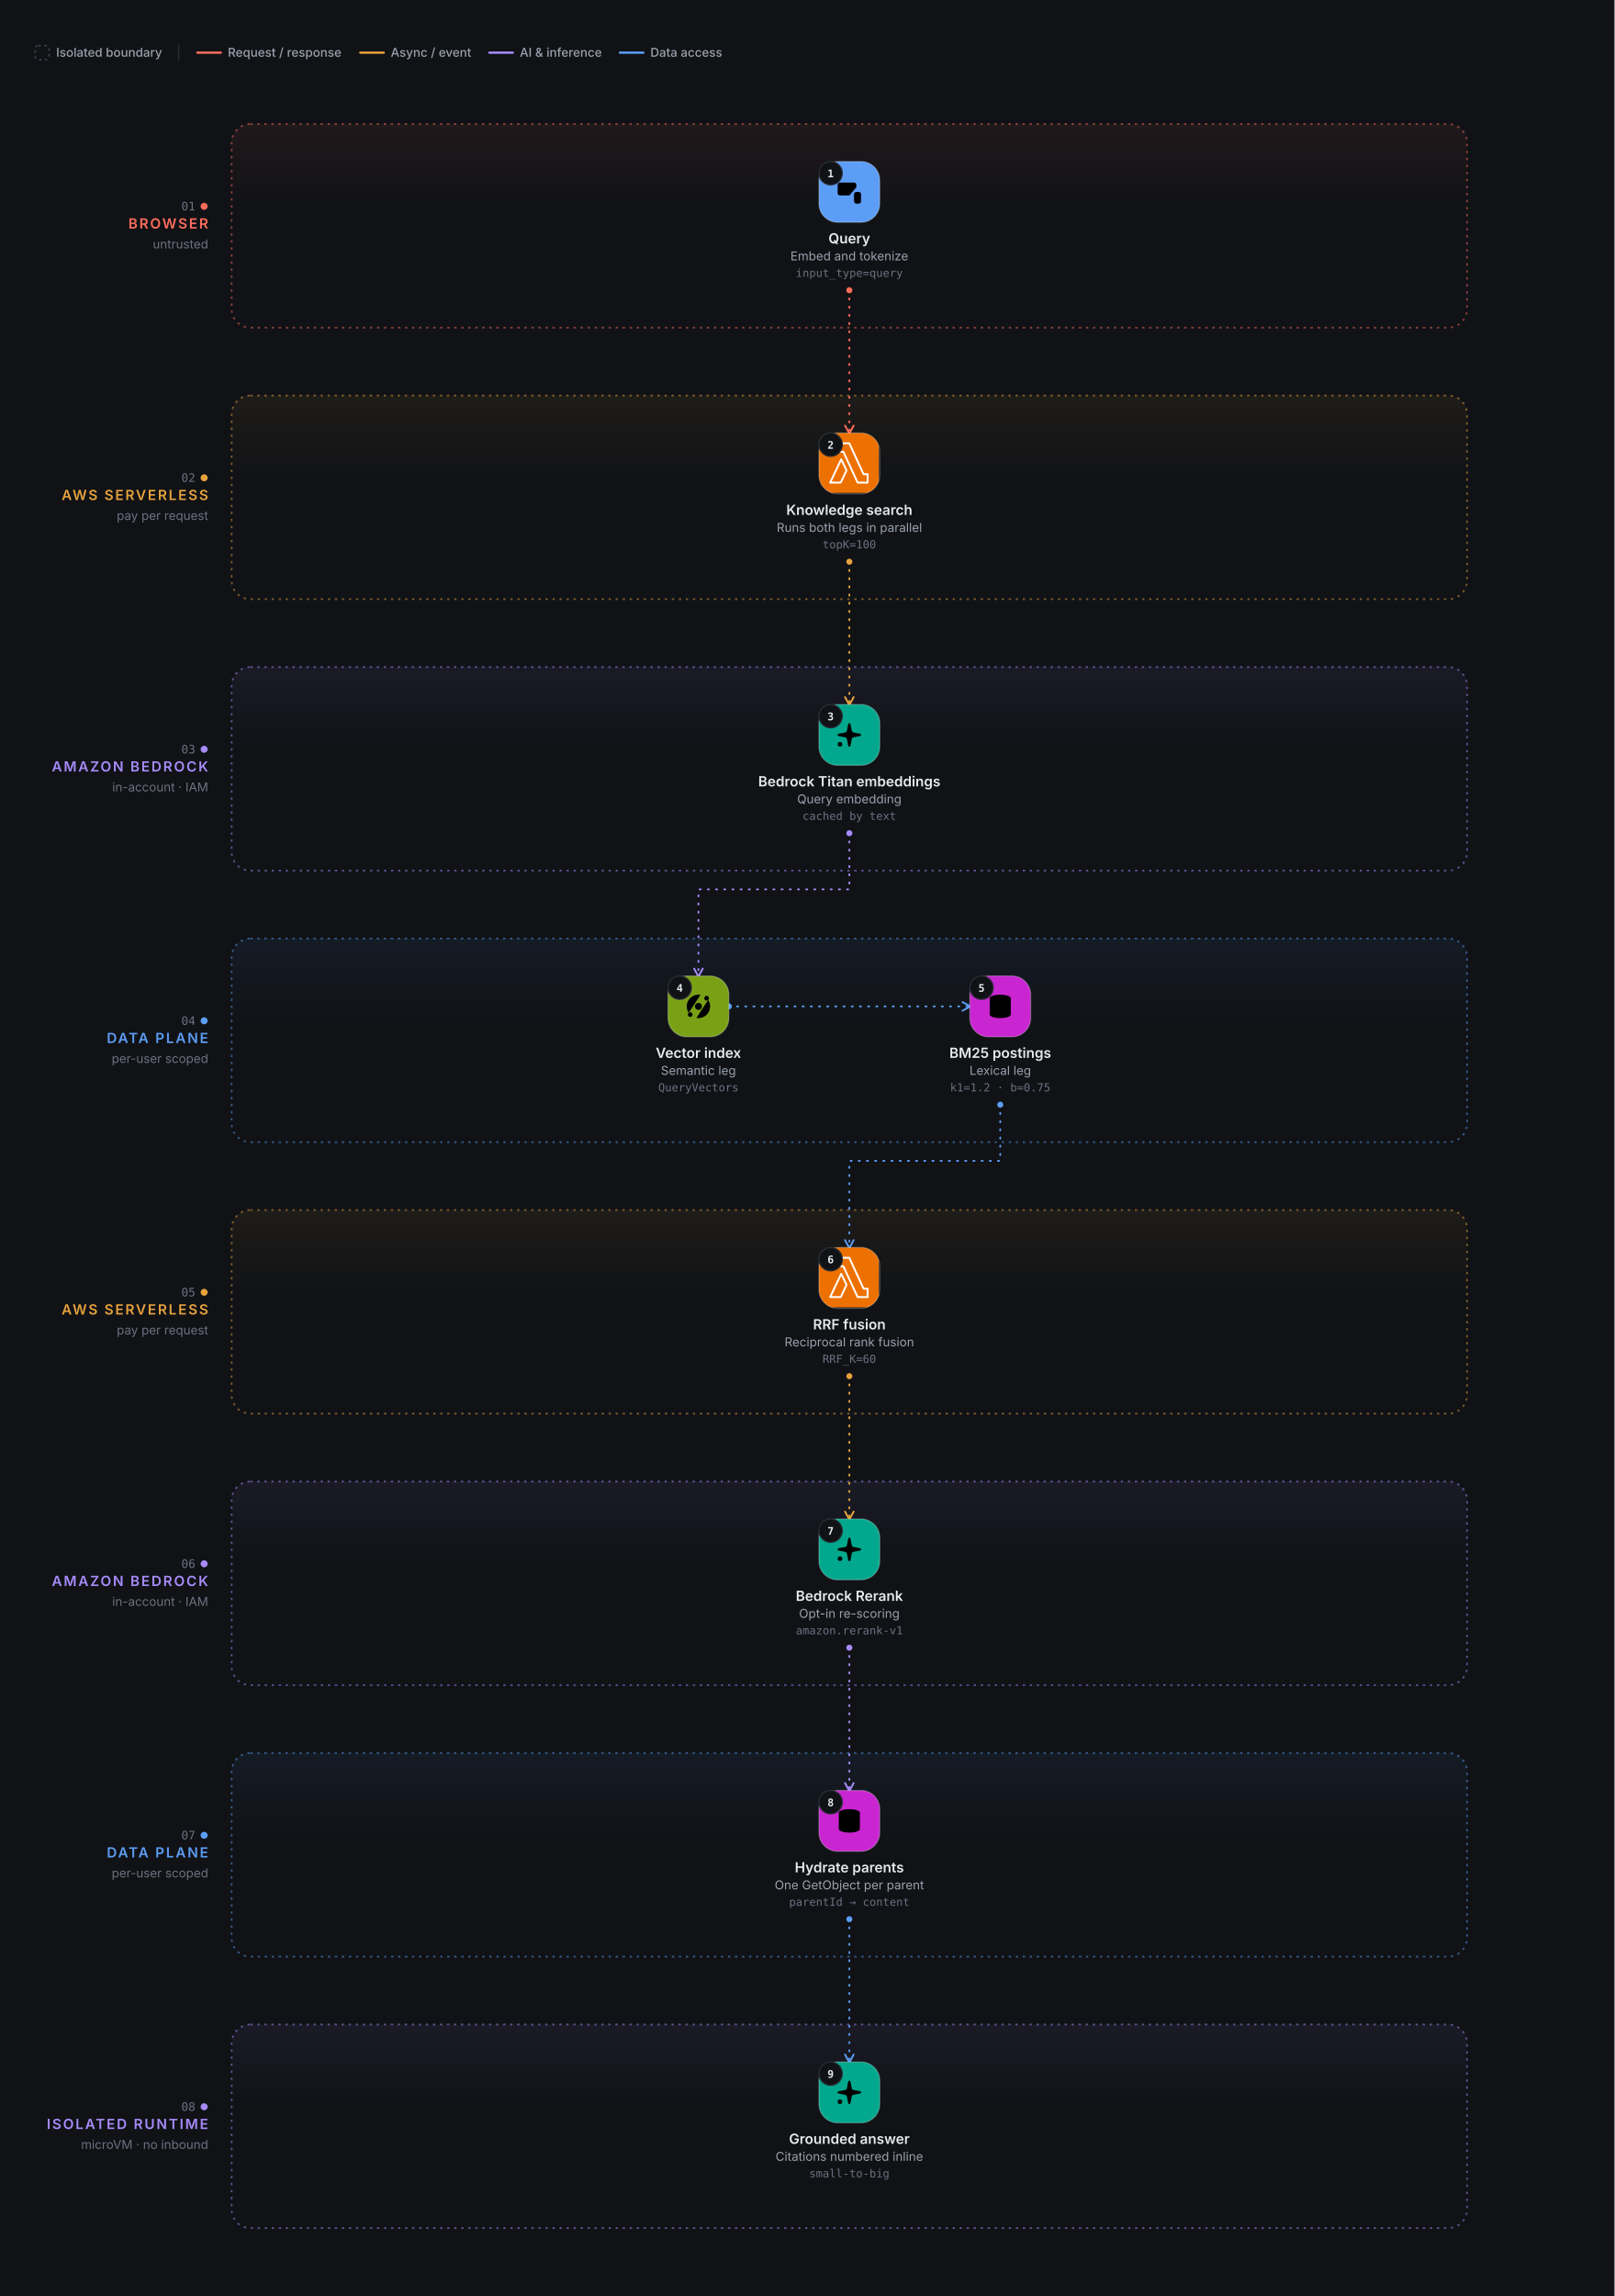
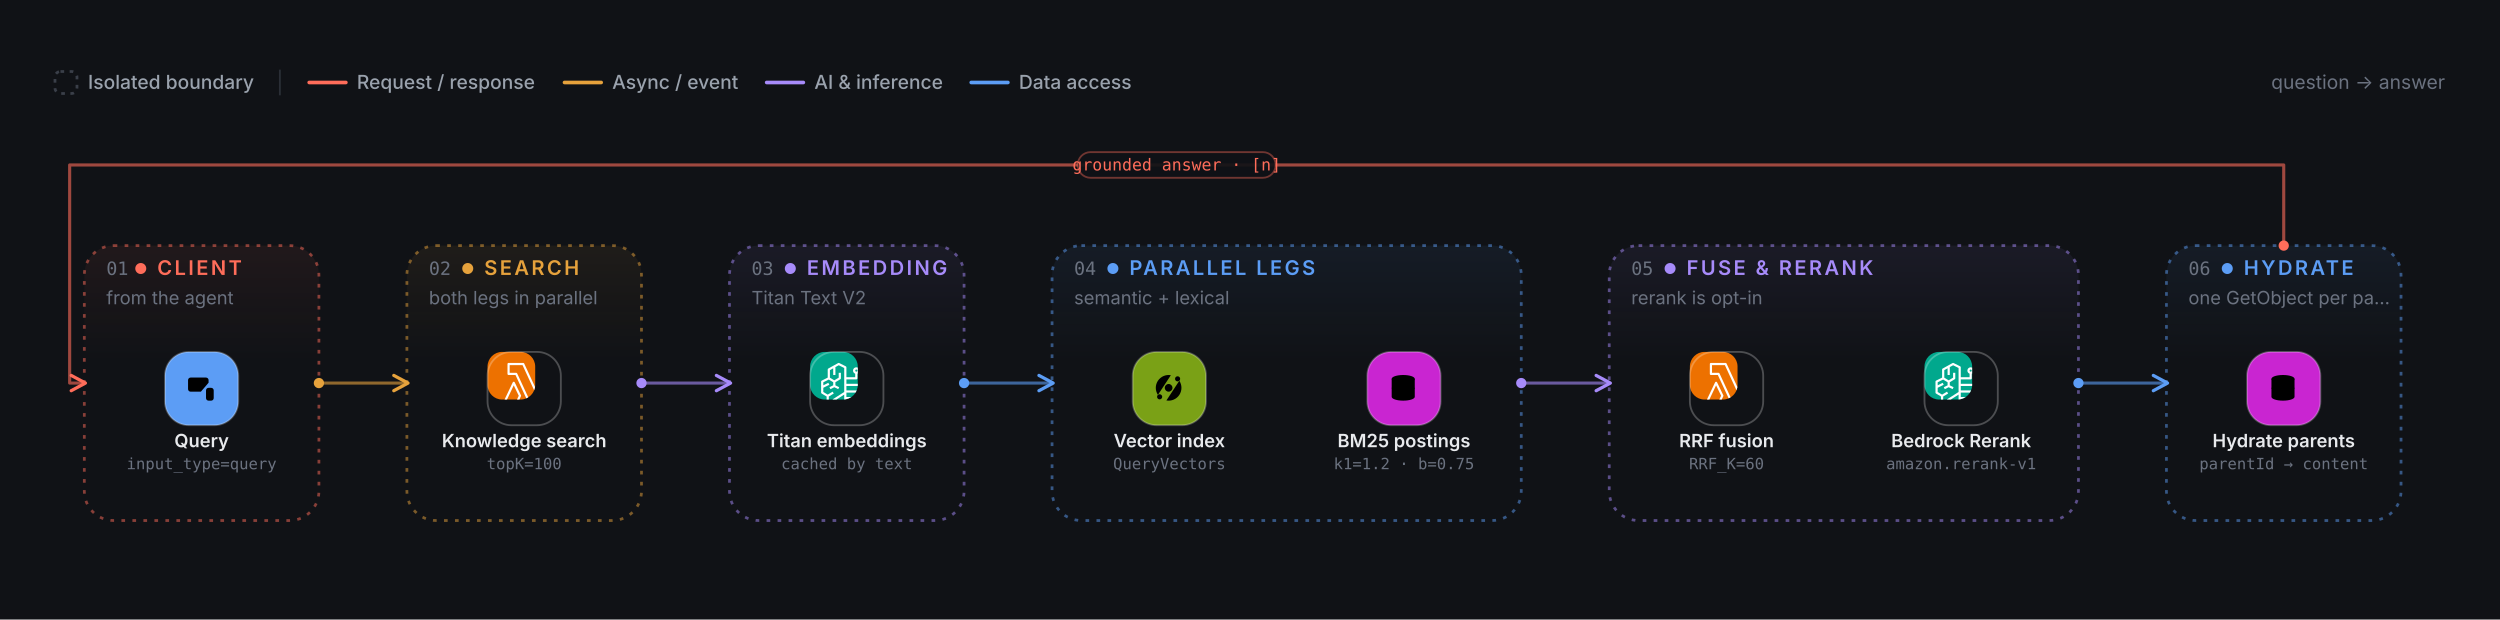
- <svg xmlns="http://www.w3.org/2000/svg" width="1380" height="1962" viewBox="0 0 1380 1962" font-family="'Inter Variable', 'Inter', ui-sans-serif, system-ui, -apple-system, 'Segoe UI', Roboto, sans-serif" role="img">
-   <rect width="1380" height="1962" fill="#101216" />
+ <svg xmlns="http://www.w3.org/2000/svg" width="1364" height="338" viewBox="0 0 1364 338" font-family="'Inter Variable', 'Inter', ui-sans-serif, system-ui, -apple-system, 'Segoe UI', Roboto, sans-serif" role="img">
+   <rect width="1364" height="338" fill="#101216" />
  <defs>
    <marker id="arrow-request" viewBox="0 0 10 10" refX="7.5" refY="5" markerWidth="7" markerHeight="7" orient="auto-start-reverse">
      <path d="M1.5,1.5 L8,5 L1.5,8.5" fill="none" stroke="#ff6d5a" stroke-width="1.5" stroke-linecap="round" stroke-linejoin="round" />
    </marker>
    <marker id="arrow-async" viewBox="0 0 10 10" refX="7.5" refY="5" markerWidth="7" markerHeight="7" orient="auto-start-reverse">
      <path d="M1.5,1.5 L8,5 L1.5,8.5" fill="none" stroke="#e6a23c" stroke-width="1.5" stroke-linecap="round" stroke-linejoin="round" />
    </marker>
    <marker id="arrow-ai" viewBox="0 0 10 10" refX="7.5" refY="5" markerWidth="7" markerHeight="7" orient="auto-start-reverse">
      <path d="M1.5,1.5 L8,5 L1.5,8.5" fill="none" stroke="#a78bfa" stroke-width="1.5" stroke-linecap="round" stroke-linejoin="round" />
    </marker>
    <marker id="arrow-data" viewBox="0 0 10 10" refX="7.5" refY="5" markerWidth="7" markerHeight="7" orient="auto-start-reverse">
      <path d="M1.5,1.5 L8,5 L1.5,8.5" fill="none" stroke="#5c9df5" stroke-width="1.5" stroke-linecap="round" stroke-linejoin="round" />
    </marker>
    <linearGradient id="wash-request" x1="0" y1="0" x2="0" y2="1">
      <stop offset="0" stop-color="rgba(255, 109, 90, 0.07)" />
      <stop offset="0.42" stop-color="rgba(255, 109, 90, 0)" />
    </linearGradient>
    <linearGradient id="wash-async" x1="0" y1="0" x2="0" y2="1">
      <stop offset="0" stop-color="rgba(230, 162, 60, 0.07)" />
      <stop offset="0.42" stop-color="rgba(230, 162, 60, 0)" />
    </linearGradient>
    <linearGradient id="wash-ai" x1="0" y1="0" x2="0" y2="1">
      <stop offset="0" stop-color="rgba(167, 139, 250, 0.07)" />
      <stop offset="0.42" stop-color="rgba(167, 139, 250, 0)" />
    </linearGradient>
    <linearGradient id="wash-data" x1="0" y1="0" x2="0" y2="1">
      <stop offset="0" stop-color="rgba(92, 157, 245, 0.07)" />
      <stop offset="0.42" stop-color="rgba(92, 157, 245, 0)" />
    </linearGradient>
    <clipPath id="tileClip">
      <rect x="0" y="0" width="52" height="52" rx="16" />
    </clipPath>
    <clipPath id="tileClipSmall">
      <rect x="0" y="0" width="26" height="26" rx="8" />
    </clipPath>
  </defs>
  <g transform="translate(30 0)">
    <rect x="0" y="39" width="12" height="12" rx="3" fill="none" stroke="#3a3f49" stroke-width="1.5" stroke-dasharray="2 3" />
    <text x="18" y="48.5" font-size="10.5" fill="#9aa2ad" font-weight="500">Isolated boundary</text>
    <line x1="122.7" y1="38" x2="122.7" y2="52" stroke="#2a2e36" />
    <line x1="138.7" y1="45" x2="158.7" y2="45" stroke="#ff6d5a" stroke-width="2" stroke-linecap="round" />
    <text x="164.7" y="48.5" font-size="10.5" fill="#9aa2ad" font-weight="500">Request / response</text>
    <line x1="278" y1="45" x2="298" y2="45" stroke="#e6a23c" stroke-width="2" stroke-linecap="round" />
    <text x="304" y="48.5" font-size="10.5" fill="#9aa2ad" font-weight="500">Async / event</text>
    <line x1="388.3" y1="45" x2="408.3" y2="45" stroke="#a78bfa" stroke-width="2" stroke-linecap="round" />
    <text x="414.3" y="48.5" font-size="10.5" fill="#9aa2ad" font-weight="500">AI &amp; inference</text>
    <line x1="499.9" y1="45" x2="519.9" y2="45" stroke="#5c9df5" stroke-width="2" stroke-linecap="round" />
    <text x="525.9" y="48.5" font-size="10.5" fill="#9aa2ad" font-weight="500">Data access</text>
+     <text x="1304" y="48.5" font-size="10.5" fill="#6b7280" font-weight="400" text-anchor="end">question → answer</text>
  </g>
  <g transform="translate(30 78)">
-     <rect x="168" y="28" width="1056" height="174" rx="16" fill="url(#wash-request)" stroke="rgba(255, 109, 90, 0.5)" stroke-width="1.5" stroke-dasharray="2 4" />
-     <text x="137" y="101.8" font-size="10" fill="#6b7280" font-weight="400" text-anchor="end" font-family="ui-monospace, 'SF Mono', 'JetBrains Mono', Menlo, monospace">01</text>
-     <circle cx="144.5" cy="98.3" r="3" fill="#ff6d5a" />
-     <text x="148" y="117.3" font-size="12" fill="#ff6d5a" font-weight="600" text-anchor="end" letter-spacing="1.4">BROWSER</text>
-     <text x="148" y="134.3" font-size="10.5" fill="#6b7280" font-weight="400" text-anchor="end">untrusted</text>
-     <rect x="168" y="260" width="1056" height="174" rx="16" fill="url(#wash-async)" stroke="rgba(230, 162, 60, 0.5)" stroke-width="1.5" stroke-dasharray="2 4" />
-     <text x="137" y="333.8" font-size="10" fill="#6b7280" font-weight="400" text-anchor="end" font-family="ui-monospace, 'SF Mono', 'JetBrains Mono', Menlo, monospace">02</text>
-     <circle cx="144.5" cy="330.3" r="3" fill="#e6a23c" />
-     <text x="148" y="349.3" font-size="12" fill="#e6a23c" font-weight="600" text-anchor="end" letter-spacing="1.4">AWS SERVERLESS</text>
-     <text x="148" y="366.3" font-size="10.5" fill="#6b7280" font-weight="400" text-anchor="end">pay per request</text>
-     <rect x="168" y="492" width="1056" height="174" rx="16" fill="url(#wash-ai)" stroke="rgba(167, 139, 250, 0.5)" stroke-width="1.5" stroke-dasharray="2 4" />
-     <text x="137" y="565.8" font-size="10" fill="#6b7280" font-weight="400" text-anchor="end" font-family="ui-monospace, 'SF Mono', 'JetBrains Mono', Menlo, monospace">03</text>
-     <circle cx="144.5" cy="562.3" r="3" fill="#a78bfa" />
-     <text x="148" y="581.3" font-size="12" fill="#a78bfa" font-weight="600" text-anchor="end" letter-spacing="1.4">AMAZON BEDROCK</text>
-     <text x="148" y="598.3" font-size="10.5" fill="#6b7280" font-weight="400" text-anchor="end">in-account · IAM</text>
-     <rect x="168" y="724" width="1056" height="174" rx="16" fill="url(#wash-data)" stroke="rgba(92, 157, 245, 0.5)" stroke-width="1.5" stroke-dasharray="2 4" />
-     <text x="137" y="797.8" font-size="10" fill="#6b7280" font-weight="400" text-anchor="end" font-family="ui-monospace, 'SF Mono', 'JetBrains Mono', Menlo, monospace">04</text>
-     <circle cx="144.5" cy="794.3" r="3" fill="#5c9df5" />
-     <text x="148" y="813.3" font-size="12" fill="#5c9df5" font-weight="600" text-anchor="end" letter-spacing="1.4">DATA PLANE</text>
-     <text x="148" y="830.3" font-size="10.5" fill="#6b7280" font-weight="400" text-anchor="end">per-user scoped</text>
-     <rect x="168" y="956" width="1056" height="174" rx="16" fill="url(#wash-async)" stroke="rgba(230, 162, 60, 0.5)" stroke-width="1.5" stroke-dasharray="2 4" />
-     <text x="137" y="1029.8" font-size="10" fill="#6b7280" font-weight="400" text-anchor="end" font-family="ui-monospace, 'SF Mono', 'JetBrains Mono', Menlo, monospace">05</text>
-     <circle cx="144.5" cy="1026.3" r="3" fill="#e6a23c" />
-     <text x="148" y="1045.3" font-size="12" fill="#e6a23c" font-weight="600" text-anchor="end" letter-spacing="1.4">AWS SERVERLESS</text>
-     <text x="148" y="1062.3" font-size="10.5" fill="#6b7280" font-weight="400" text-anchor="end">pay per request</text>
-     <rect x="168" y="1188" width="1056" height="174" rx="16" fill="url(#wash-ai)" stroke="rgba(167, 139, 250, 0.5)" stroke-width="1.5" stroke-dasharray="2 4" />
-     <text x="137" y="1261.8" font-size="10" fill="#6b7280" font-weight="400" text-anchor="end" font-family="ui-monospace, 'SF Mono', 'JetBrains Mono', Menlo, monospace">06</text>
-     <circle cx="144.5" cy="1258.3" r="3" fill="#a78bfa" />
-     <text x="148" y="1277.3" font-size="12" fill="#a78bfa" font-weight="600" text-anchor="end" letter-spacing="1.4">AMAZON BEDROCK</text>
-     <text x="148" y="1294.3" font-size="10.5" fill="#6b7280" font-weight="400" text-anchor="end">in-account · IAM</text>
-     <rect x="168" y="1420" width="1056" height="174" rx="16" fill="url(#wash-data)" stroke="rgba(92, 157, 245, 0.5)" stroke-width="1.5" stroke-dasharray="2 4" />
-     <text x="137" y="1493.8" font-size="10" fill="#6b7280" font-weight="400" text-anchor="end" font-family="ui-monospace, 'SF Mono', 'JetBrains Mono', Menlo, monospace">07</text>
-     <circle cx="144.5" cy="1490.3" r="3" fill="#5c9df5" />
-     <text x="148" y="1509.3" font-size="12" fill="#5c9df5" font-weight="600" text-anchor="end" letter-spacing="1.4">DATA PLANE</text>
-     <text x="148" y="1526.3" font-size="10.5" fill="#6b7280" font-weight="400" text-anchor="end">per-user scoped</text>
-     <rect x="168" y="1652" width="1056" height="174" rx="16" fill="url(#wash-ai)" stroke="rgba(167, 139, 250, 0.5)" stroke-width="1.5" stroke-dasharray="2 4" />
-     <text x="137" y="1725.8" font-size="10" fill="#6b7280" font-weight="400" text-anchor="end" font-family="ui-monospace, 'SF Mono', 'JetBrains Mono', Menlo, monospace">08</text>
-     <circle cx="144.5" cy="1722.3" r="3" fill="#a78bfa" />
-     <text x="148" y="1741.3" font-size="12" fill="#a78bfa" font-weight="600" text-anchor="end" letter-spacing="1.4">ISOLATED RUNTIME</text>
-     <text x="148" y="1758.3" font-size="10.5" fill="#6b7280" font-weight="400" text-anchor="end">microVM · no inbound</text>
-     <path d="M 696 170 L 696 292" fill="none" stroke="#ff6d5a" stroke-width="1.5" stroke-linecap="round" stroke-linejoin="round" stroke-dasharray="1 6" marker-end="url(#arrow-request)" />
-     <circle cx="696" cy="170" r="2.6" fill="#ff6d5a" />
-     <path d="M 696 402 L 696 524" fill="none" stroke="#e6a23c" stroke-width="1.5" stroke-linecap="round" stroke-linejoin="round" stroke-dasharray="1 6" marker-end="url(#arrow-async)" />
-     <circle cx="696" cy="402" r="2.6" fill="#e6a23c" />
-     <path d="M 696 634 L 696 682 L 567 682 L 567 756" fill="none" stroke="#a78bfa" stroke-width="1.5" stroke-linecap="round" stroke-linejoin="round" stroke-dasharray="1 6" marker-end="url(#arrow-ai)" />
-     <circle cx="696" cy="634" r="2.6" fill="#a78bfa" />
-     <path d="M 593 782 L 799 782" fill="none" stroke="#5c9df5" stroke-width="1.5" stroke-linecap="round" stroke-linejoin="round" stroke-dasharray="1 6" marker-end="url(#arrow-data)" />
-     <circle cx="593" cy="782" r="2.6" fill="#5c9df5" />
-     <path d="M 825 866 L 825 914 L 696 914 L 696 988" fill="none" stroke="#5c9df5" stroke-width="1.5" stroke-linecap="round" stroke-linejoin="round" stroke-dasharray="1 6" marker-end="url(#arrow-data)" />
-     <circle cx="825" cy="866" r="2.6" fill="#5c9df5" />
-     <path d="M 696 1098 L 696 1220" fill="none" stroke="#e6a23c" stroke-width="1.5" stroke-linecap="round" stroke-linejoin="round" stroke-dasharray="1 6" marker-end="url(#arrow-async)" />
-     <circle cx="696" cy="1098" r="2.6" fill="#e6a23c" />
-     <path d="M 696 1330 L 696 1452" fill="none" stroke="#a78bfa" stroke-width="1.5" stroke-linecap="round" stroke-linejoin="round" stroke-dasharray="1 6" marker-end="url(#arrow-ai)" />
-     <circle cx="696" cy="1330" r="2.6" fill="#a78bfa" />
-     <path d="M 696 1562 L 696 1684" fill="none" stroke="#5c9df5" stroke-width="1.5" stroke-linecap="round" stroke-linejoin="round" stroke-dasharray="1 6" marker-end="url(#arrow-data)" />
-     <circle cx="696" cy="1562" r="2.6" fill="#5c9df5" />
-     <rect x="670" y="60" width="52" height="52" rx="16" fill="#5C9DF5" />
-     <g transform="translate(684 74) scale(1)">
+     <rect x="16" y="56" width="128" height="150" rx="16" fill="url(#wash-request)" stroke="rgba(255, 109, 90, 0.5)" stroke-width="1.5" stroke-dasharray="2 4" />
+     <text x="28" y="72" font-size="10" fill="#6b7280" font-weight="400" font-family="ui-monospace, 'SF Mono', 'JetBrains Mono', Menlo, monospace">01</text>
+     <circle cx="46.8" cy="68.5" r="3" fill="#ff6d5a" />
+     <text x="55.8" y="72" font-size="11" fill="#ff6d5a" font-weight="600" letter-spacing="1.3">CLIENT</text>
+     <text x="28" y="88" font-size="10" fill="#6b7280" font-weight="400">from the agent</text>
+     <rect x="192" y="56" width="128" height="150" rx="16" fill="url(#wash-async)" stroke="rgba(230, 162, 60, 0.5)" stroke-width="1.5" stroke-dasharray="2 4" />
+     <text x="204" y="72" font-size="10" fill="#6b7280" font-weight="400" font-family="ui-monospace, 'SF Mono', 'JetBrains Mono', Menlo, monospace">02</text>
+     <circle cx="225.2" cy="68.5" r="3" fill="#e6a23c" />
+     <text x="234.2" y="72" font-size="11" fill="#e6a23c" font-weight="600" letter-spacing="1.3">SEARCH</text>
+     <text x="204" y="88" font-size="10" fill="#6b7280" font-weight="400">both legs in parallel</text>
+     <rect x="368" y="56" width="128" height="150" rx="16" fill="url(#wash-ai)" stroke="rgba(167, 139, 250, 0.5)" stroke-width="1.5" stroke-dasharray="2 4" />
+     <text x="380" y="72" font-size="10" fill="#6b7280" font-weight="400" font-family="ui-monospace, 'SF Mono', 'JetBrains Mono', Menlo, monospace">03</text>
+     <circle cx="401.2" cy="68.5" r="3" fill="#a78bfa" />
+     <text x="410.2" y="72" font-size="11" fill="#a78bfa" font-weight="600" letter-spacing="1.3">EMBEDDING</text>
+     <text x="380" y="88" font-size="10" fill="#6b7280" font-weight="400">Titan Text V2</text>
+     <rect x="544" y="56" width="256" height="150" rx="16" fill="url(#wash-data)" stroke="rgba(92, 157, 245, 0.5)" stroke-width="1.5" stroke-dasharray="2 4" />
+     <text x="556" y="72" font-size="10" fill="#6b7280" font-weight="400" font-family="ui-monospace, 'SF Mono', 'JetBrains Mono', Menlo, monospace">04</text>
+     <circle cx="577.2" cy="68.5" r="3" fill="#5c9df5" />
+     <text x="586.2" y="72" font-size="11" fill="#5c9df5" font-weight="600" letter-spacing="1.3">PARALLEL LEGS</text>
+     <text x="556" y="88" font-size="10" fill="#6b7280" font-weight="400">semantic + lexical</text>
+     <rect x="848" y="56" width="256" height="150" rx="16" fill="url(#wash-ai)" stroke="rgba(167, 139, 250, 0.5)" stroke-width="1.5" stroke-dasharray="2 4" />
+     <text x="860" y="72" font-size="10" fill="#6b7280" font-weight="400" font-family="ui-monospace, 'SF Mono', 'JetBrains Mono', Menlo, monospace">05</text>
+     <circle cx="881.2" cy="68.5" r="3" fill="#a78bfa" />
+     <text x="890.2" y="72" font-size="11" fill="#a78bfa" font-weight="600" letter-spacing="1.3">FUSE &amp; RERANK</text>
+     <text x="860" y="88" font-size="10" fill="#6b7280" font-weight="400">rerank is opt-in</text>
+     <rect x="1152" y="56" width="128" height="150" rx="16" fill="url(#wash-data)" stroke="rgba(92, 157, 245, 0.5)" stroke-width="1.5" stroke-dasharray="2 4" />
+     <text x="1164" y="72" font-size="10" fill="#6b7280" font-weight="400" font-family="ui-monospace, 'SF Mono', 'JetBrains Mono', Menlo, monospace">06</text>
+     <circle cx="1185.2" cy="68.5" r="3" fill="#5c9df5" />
+     <text x="1194.2" y="72" font-size="11" fill="#5c9df5" font-weight="600" letter-spacing="1.3">HYDRATE</text>
+     <text x="1164" y="88" font-size="10" fill="#6b7280" font-weight="400">one GetObject per pa…</text>
+     <path d="M 144 131 L 192 131" fill="none" stroke="#e6a23c" stroke-width="1.7" stroke-opacity="0.6" stroke-linecap="round" stroke-linejoin="round" marker-end="url(#arrow-async)" />
+     <circle cx="144" cy="131" r="2.8" fill="#e6a23c" />
+     <path d="M 320 131 L 368 131" fill="none" stroke="#a78bfa" stroke-width="1.7" stroke-opacity="0.6" stroke-linecap="round" stroke-linejoin="round" marker-end="url(#arrow-ai)" />
+     <circle cx="320" cy="131" r="2.8" fill="#a78bfa" />
+     <path d="M 496 131 L 544 131" fill="none" stroke="#5c9df5" stroke-width="1.7" stroke-opacity="0.6" stroke-linecap="round" stroke-linejoin="round" marker-end="url(#arrow-data)" />
+     <circle cx="496" cy="131" r="2.8" fill="#5c9df5" />
+     <path d="M 800 131 L 848 131" fill="none" stroke="#a78bfa" stroke-width="1.7" stroke-opacity="0.6" stroke-linecap="round" stroke-linejoin="round" marker-end="url(#arrow-ai)" />
+     <circle cx="800" cy="131" r="2.8" fill="#a78bfa" />
+     <path d="M 1104 131 L 1152 131" fill="none" stroke="#5c9df5" stroke-width="1.7" stroke-opacity="0.6" stroke-linecap="round" stroke-linejoin="round" marker-end="url(#arrow-data)" />
+     <circle cx="1104" cy="131" r="2.8" fill="#5c9df5" />
+     <path d="M 1216 56 L 1216 12 L 8 12 L 8 131 L 16 131" fill="none" stroke="#ff6d5a" stroke-width="1.7" stroke-opacity="0.6" stroke-linecap="round" stroke-linejoin="round" marker-end="url(#arrow-request)" />
+     <circle cx="1216" cy="56" r="2.8" fill="#ff6d5a" />
+     <rect x="558" y="5" width="108" height="14" rx="7" fill="#101216" fill-opacity="0.92" stroke="rgba(255, 109, 90, 0.4)" stroke-width="1" />
+     <text x="612" y="15" font-size="9" fill="#ff6d5a" font-weight="400" text-anchor="middle" font-family="ui-monospace, 'SF Mono', 'JetBrains Mono', Menlo, monospace">grounded answer · [n]</text>
+     <rect x="60" y="114" width="40" height="40" rx="13" fill="#5C9DF5" />
+     <g transform="translate(71.2 125.2) scale(0.7)">
      <path d="M18 8V6a2 2 0 0 0-2-2H4a2 2 0 0 0-2 2v7a2 2 0 0 0 2 2h8" />
      <path d="M10 19v-3.96 3.15" />
      <path d="M7 19h5" />
      <rect width="6" height="10" x="16" y="12" rx="2" />
    </g>
-     <rect x="670" y="60" width="52" height="52" rx="16" fill="none" stroke="rgba(255,255,255,0.25)" stroke-width="1" />
-     <circle cx="680" cy="70" r="10" fill="#101216" stroke="#2a2e36" stroke-width="1" />
-     <text x="680" y="73.5" font-size="9" fill="#e8eaed" font-weight="600" text-anchor="middle" font-family="ui-monospace, 'SF Mono', 'JetBrains Mono', Menlo, monospace">1</text>
-     <text x="696" y="130" font-size="12" fill="#e8eaed" font-weight="600" text-anchor="middle">Query</text>
-     <text x="696" y="144.5" font-size="10.5" fill="#9aa2ad" font-weight="400" text-anchor="middle">Embed and tokenize</text>
-     <text x="696" y="158.6" font-size="9.5" fill="#6b7280" font-weight="400" text-anchor="middle" font-family="ui-monospace, 'SF Mono', 'JetBrains Mono', Menlo, monospace">input_type=query</text>
-     <g transform="translate(670 292)">
-       <g clip-path="url(#tileClip)">
-         <g transform="translate(0 0) scale(0.8)">
+     <rect x="60" y="114" width="40" height="40" rx="13" fill="none" stroke="rgba(255,255,255,0.25)" stroke-width="1" />
+     <text x="80" y="166" font-size="10" fill="#e8eaed" font-weight="600" text-anchor="middle">Query</text>
+     <text x="80" y="178" font-size="8.5" fill="#6b7280" font-weight="400" text-anchor="middle" font-family="ui-monospace, 'SF Mono', 'JetBrains Mono', Menlo, monospace">input_type=query</text>
+     <g transform="translate(236 114)">
+       <g clip-path="url(#tileClipSmall)">
+         <g transform="translate(0 0) scale(0.6)">
          <g fill="none" fill-rule="evenodd">
            <path fill="#ed7100" d="M0 0h64v64H0z" />
            <path fill="#fff" d="M22.68 52h-9.106l10.264-21.59 4.562 9.451zm2.047-24.333a.99.99 0 0 0-.896-.564h-.003a.99.99 0 0 0-.896.569L11.097 52.569c-.147.31-.126.674.057.965.181.29.5.466.842.466H23.31a1 1 0 0 0 .9-.572l6.194-13.144a1 1 0 0 0-.005-.864zM51.008 52h-9.022L26.955 19.578a1 1 0 0 0-.903-.578h-5.924l.007-7h11.68l14.96 32.42c.163.354.516.58.904.58h3.33zm.996-9h-3.69l-14.96-32.42a1 1 0 0 0-.903-.58H19.14a1 1 0 0 0-.996.999l-.008 9A.993.993 0 0 0 19.131 21h6.286l15.03 32.422a1 1 0 0 0 .903.578h10.654c.55 0 .996-.448.996-1v-9c0-.552-.445-1-.996-1" />
          </g>
        </g>
      </g>
    </g>
-     <rect x="670" y="292" width="52" height="52" rx="16" fill="none" stroke="rgba(255,255,255,0.25)" stroke-width="1" />
-     <circle cx="680" cy="302" r="10" fill="#101216" stroke="#2a2e36" stroke-width="1" />
-     <text x="680" y="305.5" font-size="9" fill="#e8eaed" font-weight="600" text-anchor="middle" font-family="ui-monospace, 'SF Mono', 'JetBrains Mono', Menlo, monospace">2</text>
-     <text x="696" y="362" font-size="12" fill="#e8eaed" font-weight="600" text-anchor="middle">Knowledge search</text>
-     <text x="696" y="376.5" font-size="10.5" fill="#9aa2ad" font-weight="400" text-anchor="middle">Runs both legs in parallel</text>
-     <text x="696" y="390.6" font-size="9.5" fill="#6b7280" font-weight="400" text-anchor="middle" font-family="ui-monospace, 'SF Mono', 'JetBrains Mono', Menlo, monospace">topK=100</text>
-     <rect x="670" y="524" width="52" height="52" rx="16" fill="#01A88D" />
-     <g transform="translate(684 538) scale(1)">
-       <path d="M11.017 2.814a1 1 0 0 1 1.966 0l1.051 5.558a2 2 0 0 0 1.594 1.594l5.558 1.051a1 1 0 0 1 0 1.966l-5.558 1.051a2 2 0 0 0-1.594 1.594l-1.051 5.558a1 1 0 0 1-1.966 0l-1.051-5.558a2 2 0 0 0-1.594-1.594l-5.558-1.051a1 1 0 0 1 0-1.966l5.558-1.051a2 2 0 0 0 1.594-1.594z" />
-       <path d="M20 2v4" />
-       <path d="M22 4h-4" />
-       <circle cx="4" cy="20" r="2" />
+     <rect x="236" y="114" width="40" height="40" rx="13" fill="none" stroke="rgba(255,255,255,0.25)" stroke-width="1" />
+     <text x="256" y="166" font-size="10" fill="#e8eaed" font-weight="600" text-anchor="middle">Knowledge search</text>
+     <text x="256" y="178" font-size="8.5" fill="#6b7280" font-weight="400" text-anchor="middle" font-family="ui-monospace, 'SF Mono', 'JetBrains Mono', Menlo, monospace">topK=100</text>
+     <g transform="translate(412 114)">
+       <g clip-path="url(#tileClipSmall)">
+         <g transform="translate(0 0) scale(0.6)">
+           <g fill="none" fill-rule="evenodd">
+             <path fill="#01a88d" d="M0 0h64v64H0z" />
+             <path fill="#fff" d="M51 31a1.001 1.001 0 0 1 0-2 1.001 1.001 0 0 1 0 2M26.977 51.848l-3.203-1.746 3.741-2.245-1.03-1.714-4.747 2.848L17 46.406v-5.84l4.515-2.71-1.03-1.713L16 38.833l-4-2.4v-3.815l5.447-2.723-.894-1.79L12 30.382v-2.764l4.956-2.478L21 27.566v2.816l-3.447 1.723.894 1.79 3.556-1.778 3.554 1.76.886-1.792L23 30.38v-2.814l4.515-2.71A1 1 0 0 0 28 24v-5h-2v4.434l-4 2.4-4-2.4v-6.846l3-1.666V21h2v-7.19l3.024-1.68 4.978 2.486-.001 21.834-10.538 6.706 1.074 1.688 9.464-6.022L31 49.434zM48 39a1.001 1.001 0 0 1 0 2 1.001 1.001 0 0 1 0-2m-8 10a1.001 1.001 0 0 1 0-2 1.001 1.001 0 0 1 0 2m2-33a1.001 1.001 0 0 1 0 2 1.001 1.001 0 0 1 0-2m9 11a3 3 0 0 0-2.816 2H33.001v-4H42a1 1 0 0 0 1-1v-4.184A3 3 0 0 0 45 17c0-1.654-1.346-3-3-3s-3 1.346-3 3c0 1.302.839 2.402 2 2.816V23h-7.999l.001-9.002a1 1 0 0 0-.553-.894l-6.002-3a1 1 0 0 0-.932.022l-9 5A1 1 0 0 0 16 16v7.382l-5.447 2.723c-.339.17-.553.516-.553.895v10a1 1 0 0 0 .485.857L15 40.566V47a1 1 0 0 0 .521.878l11 6a1 1 0 0 0 .994-.021l5-3A1 1 0 0 0 33 50v-7h6v2.184A3 3 0 0 0 37 48c0 1.654 1.346 3 3 3s3-1.346 3-3a3 3 0 0 0-2-2.816V42a1 1 0 0 0-1-1h-7l.001-4h10.585l1.715 1.715A2.95 2.95 0 0 0 45 40c0 1.654 1.346 3 3 3s3-1.346 3-3-1.346-3-3-3a2.95 2.95 0 0 0-1.285.3l-2.008-2.007A1 1 0 0 0 44 35H33.001v-4h15.183A3 3 0 0 0 51 33c1.654 0 3-1.346 3-3s-1.346-3-3-3" />
+           </g>
+         </g>
+       </g>
    </g>
-     <rect x="670" y="524" width="52" height="52" rx="16" fill="none" stroke="rgba(255,255,255,0.25)" stroke-width="1" />
-     <circle cx="680" cy="534" r="10" fill="#101216" stroke="#2a2e36" stroke-width="1" />
-     <text x="680" y="537.5" font-size="9" fill="#e8eaed" font-weight="600" text-anchor="middle" font-family="ui-monospace, 'SF Mono', 'JetBrains Mono', Menlo, monospace">3</text>
-     <text x="696" y="594" font-size="12" fill="#e8eaed" font-weight="600" text-anchor="middle">Bedrock Titan embeddings</text>
-     <text x="696" y="608.5" font-size="10.5" fill="#9aa2ad" font-weight="400" text-anchor="middle">Query embedding</text>
-     <text x="696" y="622.6" font-size="9.5" fill="#6b7280" font-weight="400" text-anchor="middle" font-family="ui-monospace, 'SF Mono', 'JetBrains Mono', Menlo, monospace">cached by text</text>
-     <rect x="541" y="756" width="52" height="52" rx="16" fill="#7AA116" />
-     <g transform="translate(555 770) scale(1)">
+     <rect x="412" y="114" width="40" height="40" rx="13" fill="none" stroke="rgba(255,255,255,0.25)" stroke-width="1" />
+     <text x="432" y="166" font-size="10" fill="#e8eaed" font-weight="600" text-anchor="middle">Titan embeddings</text>
+     <text x="432" y="178" font-size="8.5" fill="#6b7280" font-weight="400" text-anchor="middle" font-family="ui-monospace, 'SF Mono', 'JetBrains Mono', Menlo, monospace">cached by text</text>
+     <rect x="588" y="114" width="40" height="40" rx="13" fill="#7AA116" />
+     <g transform="translate(599.2 125.2) scale(0.7)">
      <path d="M20.341 6.484A10 10 0 0 1 10.266 21.85" />
      <path d="M3.659 17.516A10 10 0 0 1 13.74 2.152" />
      <circle cx="12" cy="12" r="3" />
      <circle cx="19" cy="5" r="2" />
      <circle cx="5" cy="19" r="2" />
    </g>
-     <rect x="541" y="756" width="52" height="52" rx="16" fill="none" stroke="rgba(255,255,255,0.25)" stroke-width="1" />
-     <circle cx="551" cy="766" r="10" fill="#101216" stroke="#2a2e36" stroke-width="1" />
-     <text x="551" y="769.5" font-size="9" fill="#e8eaed" font-weight="600" text-anchor="middle" font-family="ui-monospace, 'SF Mono', 'JetBrains Mono', Menlo, monospace">4</text>
-     <text x="567" y="826" font-size="12" fill="#e8eaed" font-weight="600" text-anchor="middle">Vector index</text>
-     <text x="567" y="840.5" font-size="10.5" fill="#9aa2ad" font-weight="400" text-anchor="middle">Semantic leg</text>
-     <text x="567" y="854.6" font-size="9.5" fill="#6b7280" font-weight="400" text-anchor="middle" font-family="ui-monospace, 'SF Mono', 'JetBrains Mono', Menlo, monospace">QueryVectors</text>
-     <rect x="799" y="756" width="52" height="52" rx="16" fill="#C925D1" />
-     <g transform="translate(813 770) scale(1)">
+     <rect x="588" y="114" width="40" height="40" rx="13" fill="none" stroke="rgba(255,255,255,0.25)" stroke-width="1" />
+     <text x="608" y="166" font-size="10" fill="#e8eaed" font-weight="600" text-anchor="middle">Vector index</text>
+     <text x="608" y="178" font-size="8.5" fill="#6b7280" font-weight="400" text-anchor="middle" font-family="ui-monospace, 'SF Mono', 'JetBrains Mono', Menlo, monospace">QueryVectors</text>
+     <rect x="716" y="114" width="40" height="40" rx="13" fill="#C925D1" />
+     <g transform="translate(727.2 125.2) scale(0.7)">
      <ellipse cx="12" cy="5" rx="9" ry="3" />
      <path d="M3 5V19A9 3 0 0 0 21 19V5" />
      <path d="M3 12A9 3 0 0 0 21 12" />
    </g>
-     <rect x="799" y="756" width="52" height="52" rx="16" fill="none" stroke="rgba(255,255,255,0.25)" stroke-width="1" />
-     <circle cx="809" cy="766" r="10" fill="#101216" stroke="#2a2e36" stroke-width="1" />
-     <text x="809" y="769.5" font-size="9" fill="#e8eaed" font-weight="600" text-anchor="middle" font-family="ui-monospace, 'SF Mono', 'JetBrains Mono', Menlo, monospace">5</text>
-     <text x="825" y="826" font-size="12" fill="#e8eaed" font-weight="600" text-anchor="middle">BM25 postings</text>
-     <text x="825" y="840.5" font-size="10.5" fill="#9aa2ad" font-weight="400" text-anchor="middle">Lexical leg</text>
-     <text x="825" y="854.6" font-size="9.5" fill="#6b7280" font-weight="400" text-anchor="middle" font-family="ui-monospace, 'SF Mono', 'JetBrains Mono', Menlo, monospace">k1=1.2 · b=0.75</text>
-     <g transform="translate(670 988)">
-       <g clip-path="url(#tileClip)">
-         <g transform="translate(0 0) scale(0.8)">
+     <rect x="716" y="114" width="40" height="40" rx="13" fill="none" stroke="rgba(255,255,255,0.25)" stroke-width="1" />
+     <text x="736" y="166" font-size="10" fill="#e8eaed" font-weight="600" text-anchor="middle">BM25 postings</text>
+     <text x="736" y="178" font-size="8.5" fill="#6b7280" font-weight="400" text-anchor="middle" font-family="ui-monospace, 'SF Mono', 'JetBrains Mono', Menlo, monospace">k1=1.2 · b=0.75</text>
+     <g transform="translate(892 114)">
+       <g clip-path="url(#tileClipSmall)">
+         <g transform="translate(0 0) scale(0.6)">
          <g fill="none" fill-rule="evenodd">
            <path fill="#ed7100" d="M0 0h64v64H0z" />
            <path fill="#fff" d="M22.68 52h-9.106l10.264-21.59 4.562 9.451zm2.047-24.333a.99.99 0 0 0-.896-.564h-.003a.99.99 0 0 0-.896.569L11.097 52.569c-.147.31-.126.674.057.965.181.29.5.466.842.466H23.31a1 1 0 0 0 .9-.572l6.194-13.144a1 1 0 0 0-.005-.864zM51.008 52h-9.022L26.955 19.578a1 1 0 0 0-.903-.578h-5.924l.007-7h11.68l14.96 32.42c.163.354.516.58.904.58h3.33zm.996-9h-3.69l-14.96-32.42a1 1 0 0 0-.903-.58H19.14a1 1 0 0 0-.996.999l-.008 9A.993.993 0 0 0 19.131 21h6.286l15.03 32.422a1 1 0 0 0 .903.578h10.654c.55 0 .996-.448.996-1v-9c0-.552-.445-1-.996-1" />
          </g>
        </g>
      </g>
    </g>
-     <rect x="670" y="988" width="52" height="52" rx="16" fill="none" stroke="rgba(255,255,255,0.25)" stroke-width="1" />
-     <circle cx="680" cy="998" r="10" fill="#101216" stroke="#2a2e36" stroke-width="1" />
-     <text x="680" y="1001.5" font-size="9" fill="#e8eaed" font-weight="600" text-anchor="middle" font-family="ui-monospace, 'SF Mono', 'JetBrains Mono', Menlo, monospace">6</text>
-     <text x="696" y="1058" font-size="12" fill="#e8eaed" font-weight="600" text-anchor="middle">RRF fusion</text>
-     <text x="696" y="1072.5" font-size="10.5" fill="#9aa2ad" font-weight="400" text-anchor="middle">Reciprocal rank fusion</text>
-     <text x="696" y="1086.6" font-size="9.5" fill="#6b7280" font-weight="400" text-anchor="middle" font-family="ui-monospace, 'SF Mono', 'JetBrains Mono', Menlo, monospace">RRF_K=60</text>
-     <rect x="670" y="1220" width="52" height="52" rx="16" fill="#01A88D" />
-     <g transform="translate(684 1234) scale(1)">
-       <path d="M11.017 2.814a1 1 0 0 1 1.966 0l1.051 5.558a2 2 0 0 0 1.594 1.594l5.558 1.051a1 1 0 0 1 0 1.966l-5.558 1.051a2 2 0 0 0-1.594 1.594l-1.051 5.558a1 1 0 0 1-1.966 0l-1.051-5.558a2 2 0 0 0-1.594-1.594l-5.558-1.051a1 1 0 0 1 0-1.966l5.558-1.051a2 2 0 0 0 1.594-1.594z" />
-       <path d="M20 2v4" />
-       <path d="M22 4h-4" />
-       <circle cx="4" cy="20" r="2" />
+     <rect x="892" y="114" width="40" height="40" rx="13" fill="none" stroke="rgba(255,255,255,0.25)" stroke-width="1" />
+     <text x="912" y="166" font-size="10" fill="#e8eaed" font-weight="600" text-anchor="middle">RRF fusion</text>
+     <text x="912" y="178" font-size="8.5" fill="#6b7280" font-weight="400" text-anchor="middle" font-family="ui-monospace, 'SF Mono', 'JetBrains Mono', Menlo, monospace">RRF_K=60</text>
+     <g transform="translate(1020 114)">
+       <g clip-path="url(#tileClipSmall)">
+         <g transform="translate(0 0) scale(0.6)">
+           <g fill="none" fill-rule="evenodd">
+             <path fill="#01a88d" d="M0 0h64v64H0z" />
+             <path fill="#fff" d="M51 31a1.001 1.001 0 0 1 0-2 1.001 1.001 0 0 1 0 2M26.977 51.848l-3.203-1.746 3.741-2.245-1.03-1.714-4.747 2.848L17 46.406v-5.84l4.515-2.71-1.03-1.713L16 38.833l-4-2.4v-3.815l5.447-2.723-.894-1.79L12 30.382v-2.764l4.956-2.478L21 27.566v2.816l-3.447 1.723.894 1.79 3.556-1.778 3.554 1.76.886-1.792L23 30.38v-2.814l4.515-2.71A1 1 0 0 0 28 24v-5h-2v4.434l-4 2.4-4-2.4v-6.846l3-1.666V21h2v-7.19l3.024-1.68 4.978 2.486-.001 21.834-10.538 6.706 1.074 1.688 9.464-6.022L31 49.434zM48 39a1.001 1.001 0 0 1 0 2 1.001 1.001 0 0 1 0-2m-8 10a1.001 1.001 0 0 1 0-2 1.001 1.001 0 0 1 0 2m2-33a1.001 1.001 0 0 1 0 2 1.001 1.001 0 0 1 0-2m9 11a3 3 0 0 0-2.816 2H33.001v-4H42a1 1 0 0 0 1-1v-4.184A3 3 0 0 0 45 17c0-1.654-1.346-3-3-3s-3 1.346-3 3c0 1.302.839 2.402 2 2.816V23h-7.999l.001-9.002a1 1 0 0 0-.553-.894l-6.002-3a1 1 0 0 0-.932.022l-9 5A1 1 0 0 0 16 16v7.382l-5.447 2.723c-.339.17-.553.516-.553.895v10a1 1 0 0 0 .485.857L15 40.566V47a1 1 0 0 0 .521.878l11 6a1 1 0 0 0 .994-.021l5-3A1 1 0 0 0 33 50v-7h6v2.184A3 3 0 0 0 37 48c0 1.654 1.346 3 3 3s3-1.346 3-3a3 3 0 0 0-2-2.816V42a1 1 0 0 0-1-1h-7l.001-4h10.585l1.715 1.715A2.95 2.95 0 0 0 45 40c0 1.654 1.346 3 3 3s3-1.346 3-3-1.346-3-3-3a2.95 2.95 0 0 0-1.285.3l-2.008-2.007A1 1 0 0 0 44 35H33.001v-4h15.183A3 3 0 0 0 51 33c1.654 0 3-1.346 3-3s-1.346-3-3-3" />
+           </g>
+         </g>
+       </g>
    </g>
-     <rect x="670" y="1220" width="52" height="52" rx="16" fill="none" stroke="rgba(255,255,255,0.25)" stroke-width="1" />
-     <circle cx="680" cy="1230" r="10" fill="#101216" stroke="#2a2e36" stroke-width="1" />
-     <text x="680" y="1233.5" font-size="9" fill="#e8eaed" font-weight="600" text-anchor="middle" font-family="ui-monospace, 'SF Mono', 'JetBrains Mono', Menlo, monospace">7</text>
-     <text x="696" y="1290" font-size="12" fill="#e8eaed" font-weight="600" text-anchor="middle">Bedrock Rerank</text>
-     <text x="696" y="1304.5" font-size="10.5" fill="#9aa2ad" font-weight="400" text-anchor="middle">Opt-in re-scoring</text>
-     <text x="696" y="1318.6" font-size="9.5" fill="#6b7280" font-weight="400" text-anchor="middle" font-family="ui-monospace, 'SF Mono', 'JetBrains Mono', Menlo, monospace">amazon.rerank-v1</text>
-     <rect x="670" y="1452" width="52" height="52" rx="16" fill="#C925D1" />
-     <g transform="translate(684 1466) scale(1)">
+     <rect x="1020" y="114" width="40" height="40" rx="13" fill="none" stroke="rgba(255,255,255,0.25)" stroke-width="1" />
+     <text x="1040" y="166" font-size="10" fill="#e8eaed" font-weight="600" text-anchor="middle">Bedrock Rerank</text>
+     <text x="1040" y="178" font-size="8.5" fill="#6b7280" font-weight="400" text-anchor="middle" font-family="ui-monospace, 'SF Mono', 'JetBrains Mono', Menlo, monospace">amazon.rerank-v1</text>
+     <rect x="1196" y="114" width="40" height="40" rx="13" fill="#C925D1" />
+     <g transform="translate(1207.2 125.2) scale(0.7)">
      <ellipse cx="12" cy="5" rx="9" ry="3" />
      <path d="M3 5V19A9 3 0 0 0 21 19V5" />
      <path d="M3 12A9 3 0 0 0 21 12" />
    </g>
-     <rect x="670" y="1452" width="52" height="52" rx="16" fill="none" stroke="rgba(255,255,255,0.25)" stroke-width="1" />
-     <circle cx="680" cy="1462" r="10" fill="#101216" stroke="#2a2e36" stroke-width="1" />
-     <text x="680" y="1465.5" font-size="9" fill="#e8eaed" font-weight="600" text-anchor="middle" font-family="ui-monospace, 'SF Mono', 'JetBrains Mono', Menlo, monospace">8</text>
-     <text x="696" y="1522" font-size="12" fill="#e8eaed" font-weight="600" text-anchor="middle">Hydrate parents</text>
-     <text x="696" y="1536.5" font-size="10.5" fill="#9aa2ad" font-weight="400" text-anchor="middle">One GetObject per parent</text>
-     <text x="696" y="1550.6" font-size="9.5" fill="#6b7280" font-weight="400" text-anchor="middle" font-family="ui-monospace, 'SF Mono', 'JetBrains Mono', Menlo, monospace">parentId → content</text>
-     <rect x="670" y="1684" width="52" height="52" rx="16" fill="#01A88D" />
-     <g transform="translate(684 1698) scale(1)">
-       <path d="M11.017 2.814a1 1 0 0 1 1.966 0l1.051 5.558a2 2 0 0 0 1.594 1.594l5.558 1.051a1 1 0 0 1 0 1.966l-5.558 1.051a2 2 0 0 0-1.594 1.594l-1.051 5.558a1 1 0 0 1-1.966 0l-1.051-5.558a2 2 0 0 0-1.594-1.594l-5.558-1.051a1 1 0 0 1 0-1.966l5.558-1.051a2 2 0 0 0 1.594-1.594z" />
-       <path d="M20 2v4" />
-       <path d="M22 4h-4" />
-       <circle cx="4" cy="20" r="2" />
-     </g>
-     <rect x="670" y="1684" width="52" height="52" rx="16" fill="none" stroke="rgba(255,255,255,0.25)" stroke-width="1" />
-     <circle cx="680" cy="1694" r="10" fill="#101216" stroke="#2a2e36" stroke-width="1" />
-     <text x="680" y="1697.5" font-size="9" fill="#e8eaed" font-weight="600" text-anchor="middle" font-family="ui-monospace, 'SF Mono', 'JetBrains Mono', Menlo, monospace">9</text>
-     <text x="696" y="1754" font-size="12" fill="#e8eaed" font-weight="600" text-anchor="middle">Grounded answer</text>
-     <text x="696" y="1768.5" font-size="10.5" fill="#9aa2ad" font-weight="400" text-anchor="middle">Citations numbered inline</text>
-     <text x="696" y="1782.6" font-size="9.5" fill="#6b7280" font-weight="400" text-anchor="middle" font-family="ui-monospace, 'SF Mono', 'JetBrains Mono', Menlo, monospace">small-to-big</text>
+     <rect x="1196" y="114" width="40" height="40" rx="13" fill="none" stroke="rgba(255,255,255,0.25)" stroke-width="1" />
+     <text x="1216" y="166" font-size="10" fill="#e8eaed" font-weight="600" text-anchor="middle">Hydrate parents</text>
+     <text x="1216" y="178" font-size="8.5" fill="#6b7280" font-weight="400" text-anchor="middle" font-family="ui-monospace, 'SF Mono', 'JetBrains Mono', Menlo, monospace">parentId → content</text>
  </g>
</svg>
